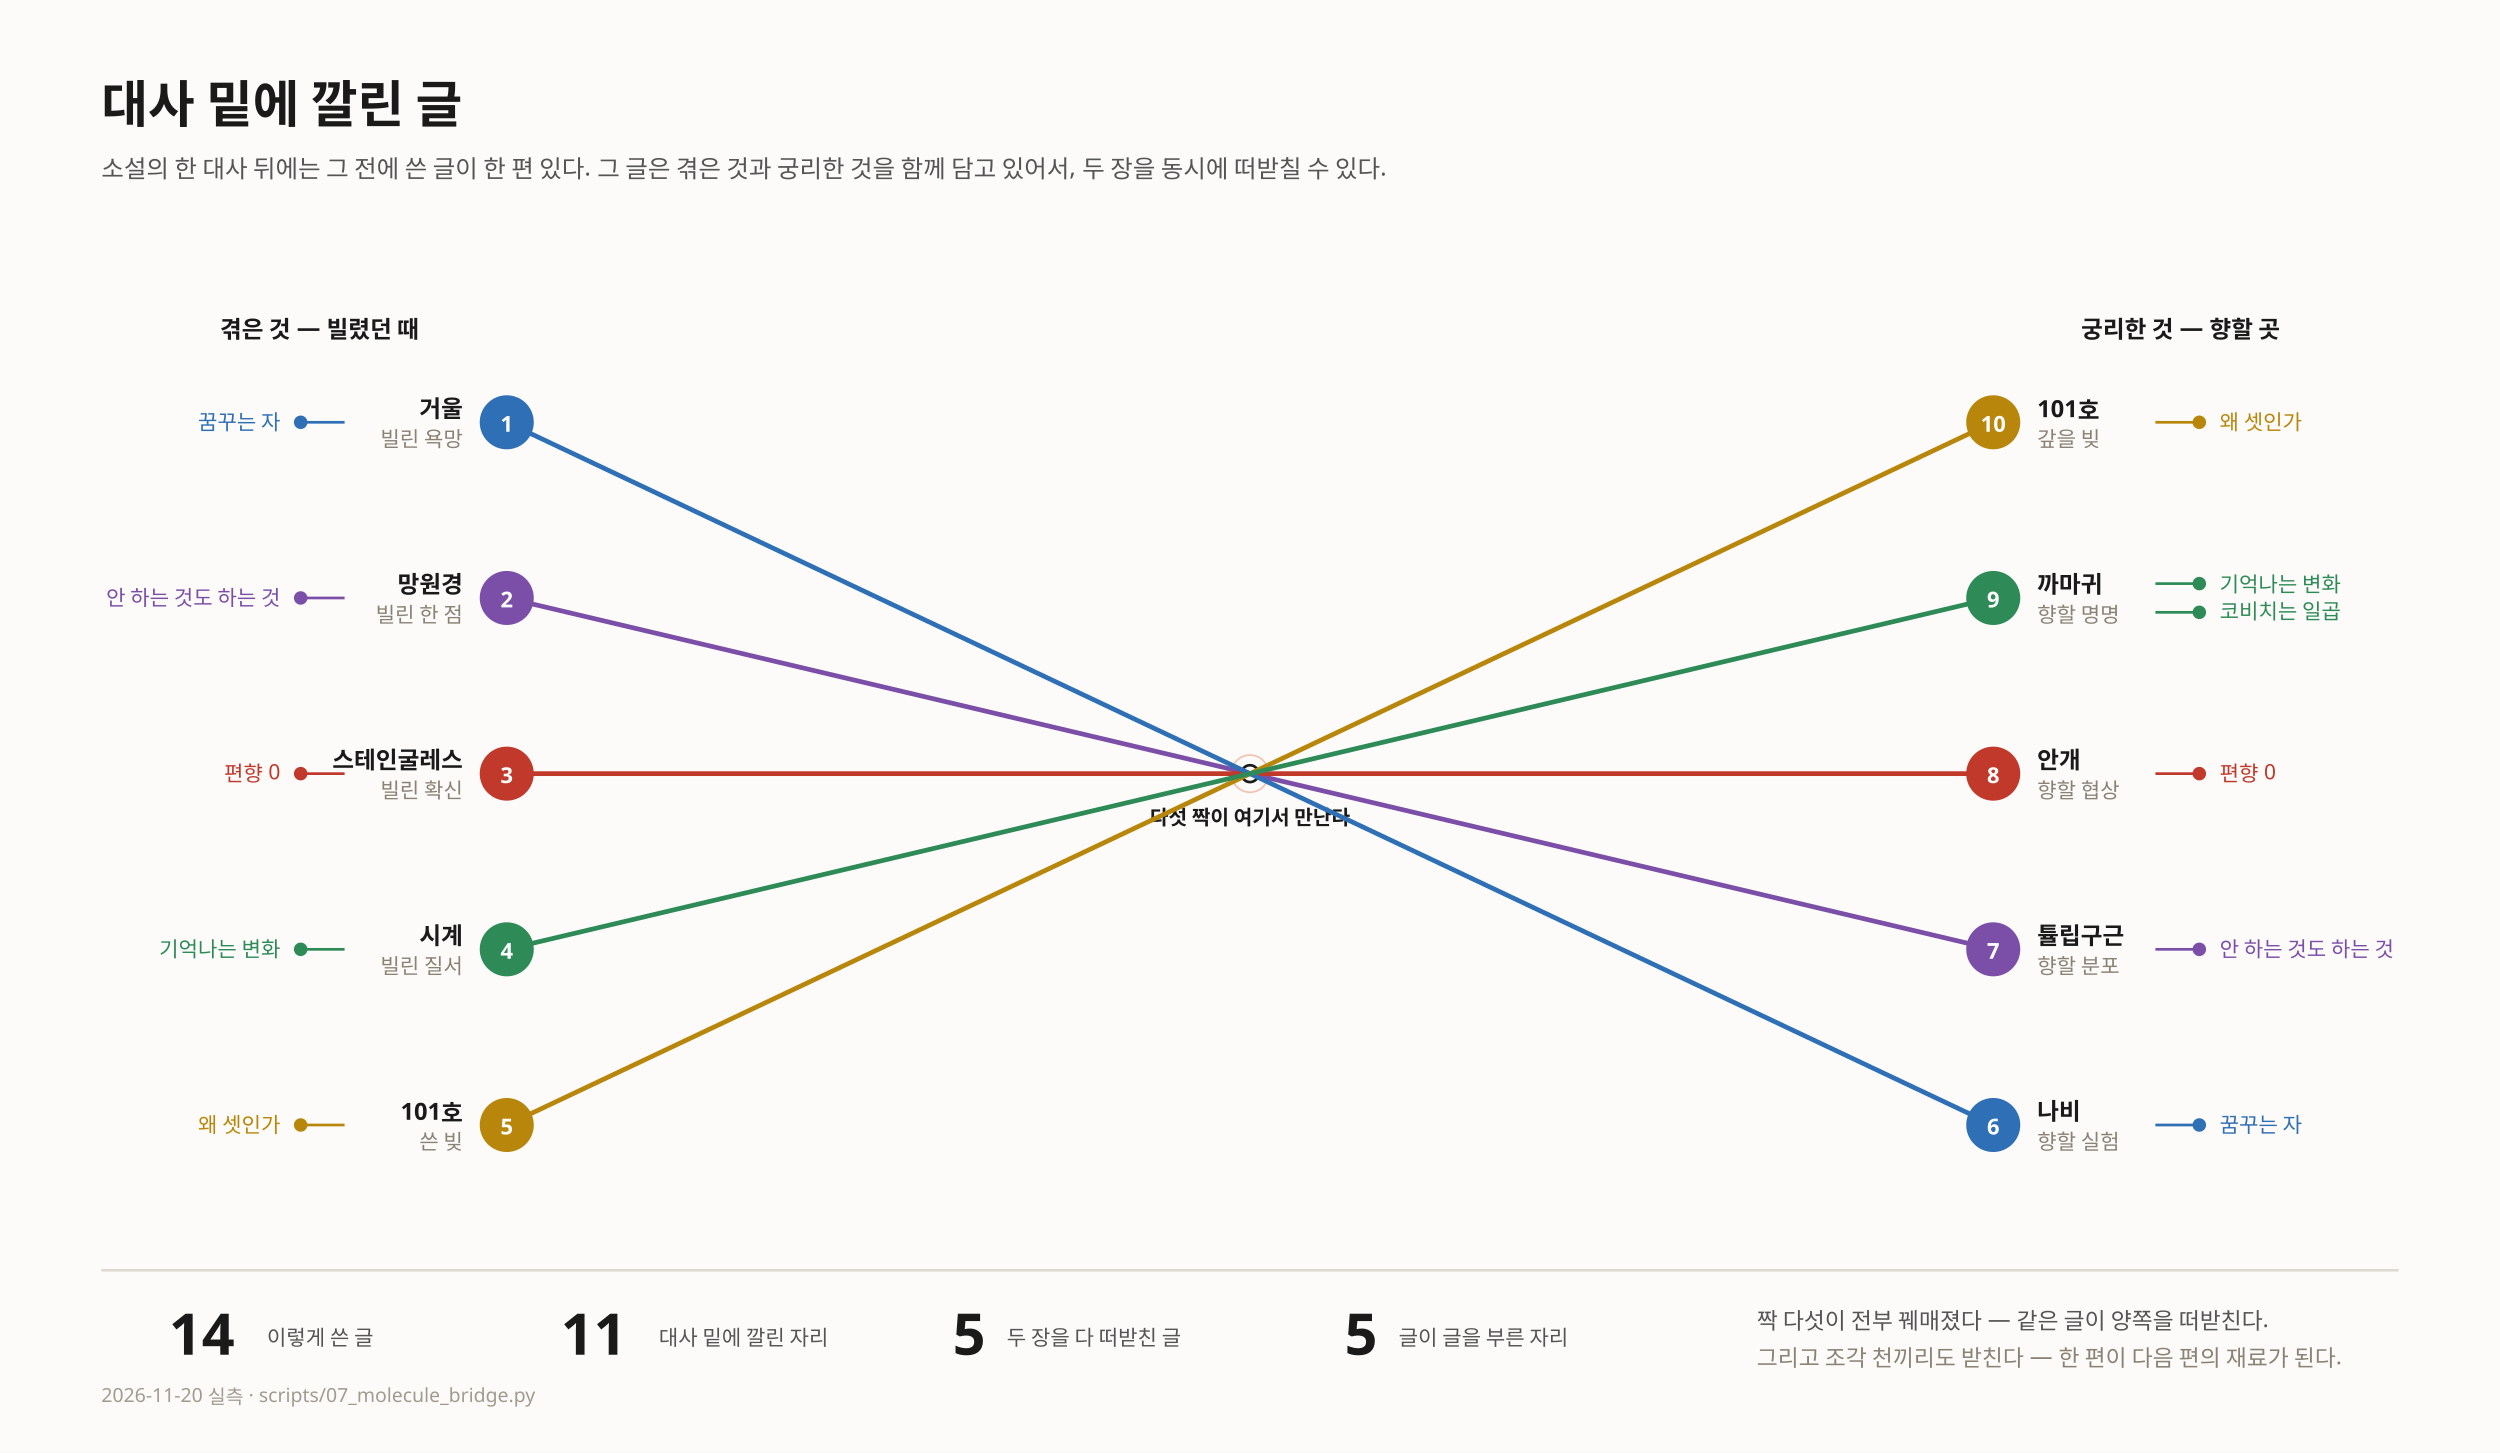
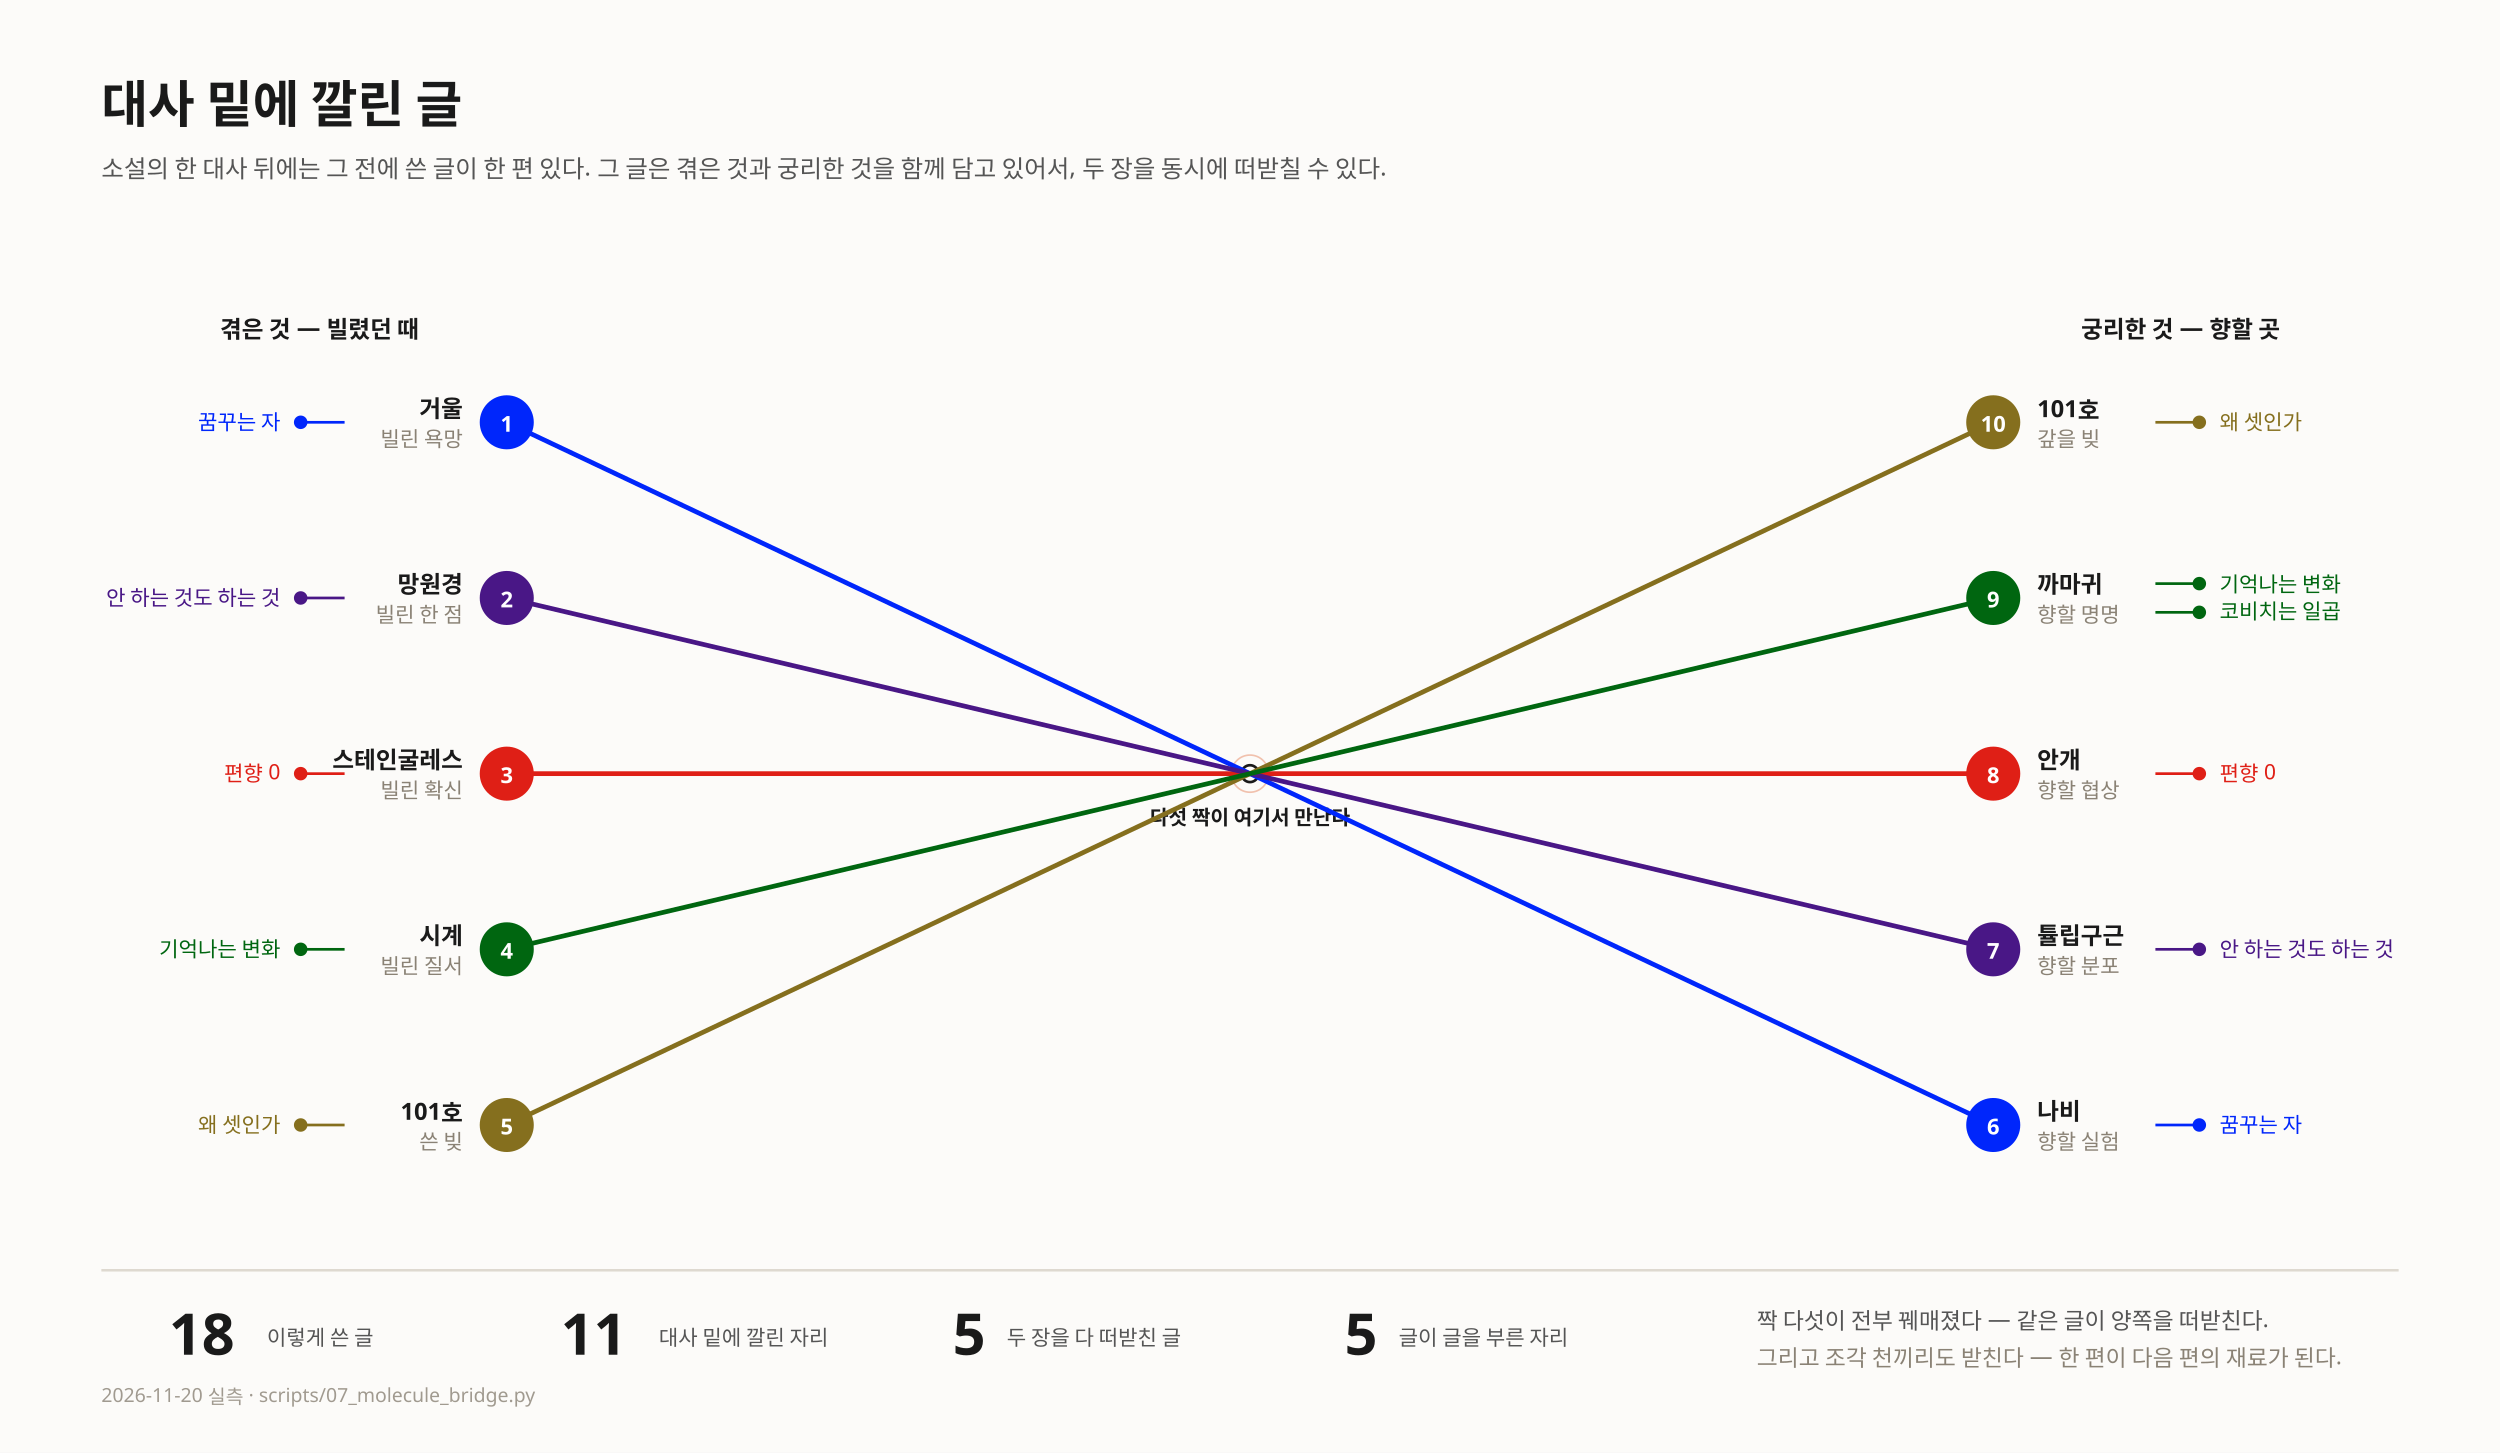
<svg xmlns="http://www.w3.org/2000/svg" viewBox="0 0 1480 860" width="1480" height="860">
  <rect width="1480" height="860" fill="#fcfbf9" />
  <text x="60" y="62" font-size="30" fill="#1a1a1a" text-anchor="start" font-weight="bold" opacity="1.0" font-family="Pretendard,AppleSDGothicNeo,sans-serif" dominant-baseline="middle">대사 밑에 깔린 글</text>
  <text x="60" y="100" font-size="14.5" fill="#555" text-anchor="start" font-weight="normal" opacity="1.0" font-family="Pretendard,AppleSDGothicNeo,sans-serif" dominant-baseline="middle">소설의 한 대사 뒤에는 그 전에 쓴 글이 한 편 있다. 그 글은 겪은 것과 궁리한 것을 함께 담고 있어서, 두 장을 동시에 떠받칠 수 있다.</text>
  <text x="248" y="195" font-size="14" fill="#1a1a1a" text-anchor="end" font-weight="bold" opacity="1.0" font-family="Pretendard,AppleSDGothicNeo,sans-serif" dominant-baseline="middle">겪은 것 — 빌렸던 때</text>
  <text x="1232" y="195" font-size="14" fill="#1a1a1a" text-anchor="start" font-weight="bold" opacity="1.0" font-family="Pretendard,AppleSDGothicNeo,sans-serif" dominant-baseline="middle">궁리한 것 — 향할 곳</text>
-   <line x1="300" y1="250" x2="1180" y2="666" stroke="#2F6FB5" stroke-width="2" opacity=".30" />
-   <line x1="300" y1="354" x2="1180" y2="562" stroke="#7B4FA8" stroke-width="2" opacity=".30" />
-   <line x1="300" y1="458" x2="1180" y2="458" stroke="#C0392B" stroke-width="2" opacity=".30" />
-   <line x1="300" y1="562" x2="1180" y2="354" stroke="#2E8B57" stroke-width="2" opacity=".30" />
-   <line x1="300" y1="666" x2="1180" y2="250" stroke="#B8860B" stroke-width="2" opacity=".30" />
+   <line x1="300" y1="250" x2="1180" y2="666" stroke="#0026FB" stroke-width="2" opacity=".30" />
+   <line x1="300" y1="354" x2="1180" y2="562" stroke="#491786" stroke-width="2" opacity=".30" />
+   <line x1="300" y1="458" x2="1180" y2="458" stroke="#DF1F16" stroke-width="2" opacity=".30" />
+   <line x1="300" y1="562" x2="1180" y2="354" stroke="#006610" stroke-width="2" opacity=".30" />
+   <line x1="300" y1="666" x2="1180" y2="250" stroke="#856F1E" stroke-width="2" opacity=".30" />
  <circle cx="740.0" cy="458" r="5" fill="#fcfbf9" stroke="#1a1a1a" stroke-width="1.6" />
  <rect x="654.0" y="474" width="172" height="20" rx="4" fill="#fcfbf9" />
  <text x="740" y="484" font-size="12" fill="#1a1a1a" text-anchor="middle" font-weight="bold" opacity="1.0" font-family="Pretendard,AppleSDGothicNeo,sans-serif" dominant-baseline="middle">다섯 짝이 여기서 만난다</text>
  <circle cx="740.0" cy="458" r="11" fill="none" stroke="#e06a3b" stroke-width="1" opacity=".4" />
-   <line x1="300" y1="354" x2="1180" y2="562" stroke="#7B4FA8" stroke-width="2.8" />
-   <line x1="300" y1="666" x2="1180" y2="250" stroke="#B8860B" stroke-width="2.8" />
-   <line x1="300" y1="458" x2="1180" y2="458" stroke="#C0392B" stroke-width="2.8" />
-   <line x1="300" y1="250" x2="1180" y2="666" stroke="#2F6FB5" stroke-width="2.8" />
-   <line x1="300" y1="562" x2="1180" y2="354" stroke="#2E8B57" stroke-width="2.8" />
-   <circle cx="300" cy="250" r="16" fill="#2F6FB5" />
+   <line x1="300" y1="250" x2="1180" y2="666" stroke="#0026FB" stroke-width="2.8" />
+   <line x1="300" y1="666" x2="1180" y2="250" stroke="#856F1E" stroke-width="2.8" />
+   <line x1="300" y1="458" x2="1180" y2="458" stroke="#DF1F16" stroke-width="2.8" />
+   <line x1="300" y1="354" x2="1180" y2="562" stroke="#491786" stroke-width="2.8" />
+   <line x1="300" y1="562" x2="1180" y2="354" stroke="#006610" stroke-width="2.8" />
+   <circle cx="300" cy="250" r="16" fill="#0026FB" />
  <text x="300" y="251" font-size="13" fill="#fff" text-anchor="middle" font-weight="bold" opacity="1.0" font-family="Pretendard,AppleSDGothicNeo,sans-serif" dominant-baseline="middle">1</text>
  <text x="274" y="242" font-size="14" fill="#1a1a1a" text-anchor="end" font-weight="bold" opacity="1.0" font-family="Pretendard,AppleSDGothicNeo,sans-serif" dominant-baseline="middle">거울</text>
  <text x="274" y="260" font-size="12.5" fill="#8a8275" text-anchor="end" font-weight="normal" opacity="1.0" font-family="Pretendard,AppleSDGothicNeo,sans-serif" dominant-baseline="middle">빌린 욕망</text>
-   <circle cx="300" cy="354" r="16" fill="#7B4FA8" />
+   <circle cx="300" cy="354" r="16" fill="#491786" />
  <text x="300" y="355" font-size="13" fill="#fff" text-anchor="middle" font-weight="bold" opacity="1.0" font-family="Pretendard,AppleSDGothicNeo,sans-serif" dominant-baseline="middle">2</text>
  <text x="274" y="346" font-size="14" fill="#1a1a1a" text-anchor="end" font-weight="bold" opacity="1.0" font-family="Pretendard,AppleSDGothicNeo,sans-serif" dominant-baseline="middle">망원경</text>
  <text x="274" y="364" font-size="12.5" fill="#8a8275" text-anchor="end" font-weight="normal" opacity="1.0" font-family="Pretendard,AppleSDGothicNeo,sans-serif" dominant-baseline="middle">빌린 한 점</text>
-   <circle cx="300" cy="458" r="16" fill="#C0392B" />
+   <circle cx="300" cy="458" r="16" fill="#DF1F16" />
  <text x="300" y="459" font-size="13" fill="#fff" text-anchor="middle" font-weight="bold" opacity="1.0" font-family="Pretendard,AppleSDGothicNeo,sans-serif" dominant-baseline="middle">3</text>
  <text x="274" y="450" font-size="14" fill="#1a1a1a" text-anchor="end" font-weight="bold" opacity="1.0" font-family="Pretendard,AppleSDGothicNeo,sans-serif" dominant-baseline="middle">스테인굴레스</text>
  <text x="274" y="468" font-size="12.5" fill="#8a8275" text-anchor="end" font-weight="normal" opacity="1.0" font-family="Pretendard,AppleSDGothicNeo,sans-serif" dominant-baseline="middle">빌린 확신</text>
-   <circle cx="300" cy="562" r="16" fill="#2E8B57" />
+   <circle cx="300" cy="562" r="16" fill="#006610" />
  <text x="300" y="563" font-size="13" fill="#fff" text-anchor="middle" font-weight="bold" opacity="1.0" font-family="Pretendard,AppleSDGothicNeo,sans-serif" dominant-baseline="middle">4</text>
  <text x="274" y="554" font-size="14" fill="#1a1a1a" text-anchor="end" font-weight="bold" opacity="1.0" font-family="Pretendard,AppleSDGothicNeo,sans-serif" dominant-baseline="middle">시계</text>
  <text x="274" y="572" font-size="12.5" fill="#8a8275" text-anchor="end" font-weight="normal" opacity="1.0" font-family="Pretendard,AppleSDGothicNeo,sans-serif" dominant-baseline="middle">빌린 질서</text>
-   <circle cx="300" cy="666" r="16" fill="#B8860B" />
+   <circle cx="300" cy="666" r="16" fill="#856F1E" />
  <text x="300" y="667" font-size="13" fill="#fff" text-anchor="middle" font-weight="bold" opacity="1.0" font-family="Pretendard,AppleSDGothicNeo,sans-serif" dominant-baseline="middle">5</text>
  <text x="274" y="658" font-size="14" fill="#1a1a1a" text-anchor="end" font-weight="bold" opacity="1.0" font-family="Pretendard,AppleSDGothicNeo,sans-serif" dominant-baseline="middle">101호</text>
  <text x="274" y="676" font-size="12.5" fill="#8a8275" text-anchor="end" font-weight="normal" opacity="1.0" font-family="Pretendard,AppleSDGothicNeo,sans-serif" dominant-baseline="middle">쓴 빚</text>
-   <circle cx="1180" cy="250" r="16" fill="#B8860B" />
+   <circle cx="1180" cy="250" r="16" fill="#856F1E" />
  <text x="1180" y="251" font-size="13" fill="#fff" text-anchor="middle" font-weight="bold" opacity="1.0" font-family="Pretendard,AppleSDGothicNeo,sans-serif" dominant-baseline="middle">10</text>
  <text x="1206" y="242" font-size="14" fill="#1a1a1a" text-anchor="start" font-weight="bold" opacity="1.0" font-family="Pretendard,AppleSDGothicNeo,sans-serif" dominant-baseline="middle">101호</text>
  <text x="1206" y="260" font-size="12.5" fill="#8a8275" text-anchor="start" font-weight="normal" opacity="1.0" font-family="Pretendard,AppleSDGothicNeo,sans-serif" dominant-baseline="middle">갚을 빚</text>
-   <circle cx="1180" cy="354" r="16" fill="#2E8B57" />
+   <circle cx="1180" cy="354" r="16" fill="#006610" />
  <text x="1180" y="355" font-size="13" fill="#fff" text-anchor="middle" font-weight="bold" opacity="1.0" font-family="Pretendard,AppleSDGothicNeo,sans-serif" dominant-baseline="middle">9</text>
  <text x="1206" y="346" font-size="14" fill="#1a1a1a" text-anchor="start" font-weight="bold" opacity="1.0" font-family="Pretendard,AppleSDGothicNeo,sans-serif" dominant-baseline="middle">까마귀</text>
  <text x="1206" y="364" font-size="12.5" fill="#8a8275" text-anchor="start" font-weight="normal" opacity="1.0" font-family="Pretendard,AppleSDGothicNeo,sans-serif" dominant-baseline="middle">향할 명명</text>
-   <circle cx="1180" cy="458" r="16" fill="#C0392B" />
+   <circle cx="1180" cy="458" r="16" fill="#DF1F16" />
  <text x="1180" y="459" font-size="13" fill="#fff" text-anchor="middle" font-weight="bold" opacity="1.0" font-family="Pretendard,AppleSDGothicNeo,sans-serif" dominant-baseline="middle">8</text>
  <text x="1206" y="450" font-size="14" fill="#1a1a1a" text-anchor="start" font-weight="bold" opacity="1.0" font-family="Pretendard,AppleSDGothicNeo,sans-serif" dominant-baseline="middle">안개</text>
  <text x="1206" y="468" font-size="12.5" fill="#8a8275" text-anchor="start" font-weight="normal" opacity="1.0" font-family="Pretendard,AppleSDGothicNeo,sans-serif" dominant-baseline="middle">향할 협상</text>
-   <circle cx="1180" cy="562" r="16" fill="#7B4FA8" />
+   <circle cx="1180" cy="562" r="16" fill="#491786" />
  <text x="1180" y="563" font-size="13" fill="#fff" text-anchor="middle" font-weight="bold" opacity="1.0" font-family="Pretendard,AppleSDGothicNeo,sans-serif" dominant-baseline="middle">7</text>
  <text x="1206" y="554" font-size="14" fill="#1a1a1a" text-anchor="start" font-weight="bold" opacity="1.0" font-family="Pretendard,AppleSDGothicNeo,sans-serif" dominant-baseline="middle">튤립구근</text>
  <text x="1206" y="572" font-size="12.5" fill="#8a8275" text-anchor="start" font-weight="normal" opacity="1.0" font-family="Pretendard,AppleSDGothicNeo,sans-serif" dominant-baseline="middle">향할 분포</text>
-   <circle cx="1180" cy="666" r="16" fill="#2F6FB5" />
+   <circle cx="1180" cy="666" r="16" fill="#0026FB" />
  <text x="1180" y="667" font-size="13" fill="#fff" text-anchor="middle" font-weight="bold" opacity="1.0" font-family="Pretendard,AppleSDGothicNeo,sans-serif" dominant-baseline="middle">6</text>
  <text x="1206" y="658" font-size="14" fill="#1a1a1a" text-anchor="start" font-weight="bold" opacity="1.0" font-family="Pretendard,AppleSDGothicNeo,sans-serif" dominant-baseline="middle">나비</text>
  <text x="1206" y="676" font-size="12.5" fill="#8a8275" text-anchor="start" font-weight="normal" opacity="1.0" font-family="Pretendard,AppleSDGothicNeo,sans-serif" dominant-baseline="middle">향할 실험</text>
-   <line x1="204" y1="250.0" x2="178" y2="250.0" stroke="#2F6FB5" stroke-width="1.6" />
-   <circle cx="178" cy="250.0" r="4" fill="#2F6FB5" />
-   <text x="166" y="250" font-size="12.5" fill="#2F6FB5" text-anchor="end" font-weight="normal" opacity="1.0" font-family="Pretendard,AppleSDGothicNeo,sans-serif" dominant-baseline="middle">꿈꾸는 자</text>
-   <line x1="204" y1="354.0" x2="178" y2="354.0" stroke="#7B4FA8" stroke-width="1.6" />
-   <circle cx="178" cy="354.0" r="4" fill="#7B4FA8" />
-   <text x="166" y="354" font-size="12.5" fill="#7B4FA8" text-anchor="end" font-weight="normal" opacity="1.0" font-family="Pretendard,AppleSDGothicNeo,sans-serif" dominant-baseline="middle">안 하는 것도 하는 것</text>
-   <line x1="204" y1="458.0" x2="178" y2="458.0" stroke="#C0392B" stroke-width="1.6" />
-   <circle cx="178" cy="458.0" r="4" fill="#C0392B" />
-   <text x="166" y="458" font-size="12.5" fill="#C0392B" text-anchor="end" font-weight="normal" opacity="1.0" font-family="Pretendard,AppleSDGothicNeo,sans-serif" dominant-baseline="middle">편향 0</text>
-   <line x1="204" y1="562.0" x2="178" y2="562.0" stroke="#2E8B57" stroke-width="1.6" />
-   <circle cx="178" cy="562.0" r="4" fill="#2E8B57" />
-   <text x="166" y="562" font-size="12.5" fill="#2E8B57" text-anchor="end" font-weight="normal" opacity="1.0" font-family="Pretendard,AppleSDGothicNeo,sans-serif" dominant-baseline="middle">기억나는 변화</text>
-   <line x1="204" y1="666.0" x2="178" y2="666.0" stroke="#B8860B" stroke-width="1.6" />
-   <circle cx="178" cy="666.0" r="4" fill="#B8860B" />
-   <text x="166" y="666" font-size="12.5" fill="#B8860B" text-anchor="end" font-weight="normal" opacity="1.0" font-family="Pretendard,AppleSDGothicNeo,sans-serif" dominant-baseline="middle">왜 셋인가</text>
-   <line x1="1276" y1="250.0" x2="1302" y2="250.0" stroke="#B8860B" stroke-width="1.6" />
-   <circle cx="1302" cy="250.0" r="4" fill="#B8860B" />
-   <text x="1314" y="250" font-size="12.5" fill="#B8860B" text-anchor="start" font-weight="normal" opacity="1.0" font-family="Pretendard,AppleSDGothicNeo,sans-serif" dominant-baseline="middle">왜 셋인가</text>
-   <line x1="1276" y1="345.5" x2="1302" y2="345.5" stroke="#2E8B57" stroke-width="1.6" />
-   <circle cx="1302" cy="345.5" r="4" fill="#2E8B57" />
-   <text x="1314" y="346" font-size="12.5" fill="#2E8B57" text-anchor="start" font-weight="normal" opacity="1.0" font-family="Pretendard,AppleSDGothicNeo,sans-serif" dominant-baseline="middle">기억나는 변화</text>
-   <line x1="1276" y1="362.5" x2="1302" y2="362.5" stroke="#2E8B57" stroke-width="1.6" />
-   <circle cx="1302" cy="362.5" r="4" fill="#2E8B57" />
-   <text x="1314" y="362" font-size="12.5" fill="#2E8B57" text-anchor="start" font-weight="normal" opacity="1.0" font-family="Pretendard,AppleSDGothicNeo,sans-serif" dominant-baseline="middle">코비치는 일곱</text>
-   <line x1="1276" y1="458.0" x2="1302" y2="458.0" stroke="#C0392B" stroke-width="1.6" />
-   <circle cx="1302" cy="458.0" r="4" fill="#C0392B" />
-   <text x="1314" y="458" font-size="12.5" fill="#C0392B" text-anchor="start" font-weight="normal" opacity="1.0" font-family="Pretendard,AppleSDGothicNeo,sans-serif" dominant-baseline="middle">편향 0</text>
-   <line x1="1276" y1="562.0" x2="1302" y2="562.0" stroke="#7B4FA8" stroke-width="1.6" />
-   <circle cx="1302" cy="562.0" r="4" fill="#7B4FA8" />
-   <text x="1314" y="562" font-size="12.5" fill="#7B4FA8" text-anchor="start" font-weight="normal" opacity="1.0" font-family="Pretendard,AppleSDGothicNeo,sans-serif" dominant-baseline="middle">안 하는 것도 하는 것</text>
-   <line x1="1276" y1="666.0" x2="1302" y2="666.0" stroke="#2F6FB5" stroke-width="1.6" />
-   <circle cx="1302" cy="666.0" r="4" fill="#2F6FB5" />
-   <text x="1314" y="666" font-size="12.5" fill="#2F6FB5" text-anchor="start" font-weight="normal" opacity="1.0" font-family="Pretendard,AppleSDGothicNeo,sans-serif" dominant-baseline="middle">꿈꾸는 자</text>
+   <line x1="204" y1="250.0" x2="178" y2="250.0" stroke="#0026FB" stroke-width="1.6" />
+   <circle cx="178" cy="250.0" r="4" fill="#0026FB" />
+   <text x="166" y="250" font-size="12.5" fill="#0026FB" text-anchor="end" font-weight="normal" opacity="1.0" font-family="Pretendard,AppleSDGothicNeo,sans-serif" dominant-baseline="middle">꿈꾸는 자</text>
+   <line x1="204" y1="354.0" x2="178" y2="354.0" stroke="#491786" stroke-width="1.6" />
+   <circle cx="178" cy="354.0" r="4" fill="#491786" />
+   <text x="166" y="354" font-size="12.5" fill="#491786" text-anchor="end" font-weight="normal" opacity="1.0" font-family="Pretendard,AppleSDGothicNeo,sans-serif" dominant-baseline="middle">안 하는 것도 하는 것</text>
+   <line x1="204" y1="458.0" x2="178" y2="458.0" stroke="#DF1F16" stroke-width="1.6" />
+   <circle cx="178" cy="458.0" r="4" fill="#DF1F16" />
+   <text x="166" y="458" font-size="12.5" fill="#DF1F16" text-anchor="end" font-weight="normal" opacity="1.0" font-family="Pretendard,AppleSDGothicNeo,sans-serif" dominant-baseline="middle">편향 0</text>
+   <line x1="204" y1="562.0" x2="178" y2="562.0" stroke="#006610" stroke-width="1.6" />
+   <circle cx="178" cy="562.0" r="4" fill="#006610" />
+   <text x="166" y="562" font-size="12.5" fill="#006610" text-anchor="end" font-weight="normal" opacity="1.0" font-family="Pretendard,AppleSDGothicNeo,sans-serif" dominant-baseline="middle">기억나는 변화</text>
+   <line x1="204" y1="666.0" x2="178" y2="666.0" stroke="#856F1E" stroke-width="1.6" />
+   <circle cx="178" cy="666.0" r="4" fill="#856F1E" />
+   <text x="166" y="666" font-size="12.5" fill="#856F1E" text-anchor="end" font-weight="normal" opacity="1.0" font-family="Pretendard,AppleSDGothicNeo,sans-serif" dominant-baseline="middle">왜 셋인가</text>
+   <line x1="1276" y1="250.0" x2="1302" y2="250.0" stroke="#856F1E" stroke-width="1.6" />
+   <circle cx="1302" cy="250.0" r="4" fill="#856F1E" />
+   <text x="1314" y="250" font-size="12.5" fill="#856F1E" text-anchor="start" font-weight="normal" opacity="1.0" font-family="Pretendard,AppleSDGothicNeo,sans-serif" dominant-baseline="middle">왜 셋인가</text>
+   <line x1="1276" y1="345.5" x2="1302" y2="345.5" stroke="#006610" stroke-width="1.6" />
+   <circle cx="1302" cy="345.5" r="4" fill="#006610" />
+   <text x="1314" y="346" font-size="12.5" fill="#006610" text-anchor="start" font-weight="normal" opacity="1.0" font-family="Pretendard,AppleSDGothicNeo,sans-serif" dominant-baseline="middle">기억나는 변화</text>
+   <line x1="1276" y1="362.5" x2="1302" y2="362.5" stroke="#006610" stroke-width="1.6" />
+   <circle cx="1302" cy="362.5" r="4" fill="#006610" />
+   <text x="1314" y="362" font-size="12.5" fill="#006610" text-anchor="start" font-weight="normal" opacity="1.0" font-family="Pretendard,AppleSDGothicNeo,sans-serif" dominant-baseline="middle">코비치는 일곱</text>
+   <line x1="1276" y1="458.0" x2="1302" y2="458.0" stroke="#DF1F16" stroke-width="1.6" />
+   <circle cx="1302" cy="458.0" r="4" fill="#DF1F16" />
+   <text x="1314" y="458" font-size="12.5" fill="#DF1F16" text-anchor="start" font-weight="normal" opacity="1.0" font-family="Pretendard,AppleSDGothicNeo,sans-serif" dominant-baseline="middle">편향 0</text>
+   <line x1="1276" y1="562.0" x2="1302" y2="562.0" stroke="#491786" stroke-width="1.6" />
+   <circle cx="1302" cy="562.0" r="4" fill="#491786" />
+   <text x="1314" y="562" font-size="12.5" fill="#491786" text-anchor="start" font-weight="normal" opacity="1.0" font-family="Pretendard,AppleSDGothicNeo,sans-serif" dominant-baseline="middle">안 하는 것도 하는 것</text>
+   <line x1="1276" y1="666.0" x2="1302" y2="666.0" stroke="#0026FB" stroke-width="1.6" />
+   <circle cx="1302" cy="666.0" r="4" fill="#0026FB" />
+   <text x="1314" y="666" font-size="12.5" fill="#0026FB" text-anchor="start" font-weight="normal" opacity="1.0" font-family="Pretendard,AppleSDGothicNeo,sans-serif" dominant-baseline="middle">꿈꾸는 자</text>
  <line x1="60" y1="752" x2="1420" y2="752" stroke="#ded9d0" stroke-width="1.5" />
-   <text x="100" y="790" font-size="34" fill="#1a1a1a" text-anchor="start" font-weight="bold" opacity="1.0" font-family="Pretendard,AppleSDGothicNeo,sans-serif" dominant-baseline="middle">14</text>
+   <text x="100" y="790" font-size="34" fill="#1a1a1a" text-anchor="start" font-weight="bold" opacity="1.0" font-family="Pretendard,AppleSDGothicNeo,sans-serif" dominant-baseline="middle">18</text>
  <text x="158" y="792" font-size="12.5" fill="#555" text-anchor="start" font-weight="normal" opacity="1.0" font-family="Pretendard,AppleSDGothicNeo,sans-serif" dominant-baseline="middle">이렇게 쓴 글</text>
  <text x="332" y="790" font-size="34" fill="#1a1a1a" text-anchor="start" font-weight="bold" opacity="1.0" font-family="Pretendard,AppleSDGothicNeo,sans-serif" dominant-baseline="middle">11</text>
  <text x="390" y="792" font-size="12.5" fill="#555" text-anchor="start" font-weight="normal" opacity="1.0" font-family="Pretendard,AppleSDGothicNeo,sans-serif" dominant-baseline="middle">대사 밑에 깔린 자리</text>
  <text x="564" y="790" font-size="34" fill="#1a1a1a" text-anchor="start" font-weight="bold" opacity="1.0" font-family="Pretendard,AppleSDGothicNeo,sans-serif" dominant-baseline="middle">5</text>
  <text x="596" y="792" font-size="12.5" fill="#555" text-anchor="start" font-weight="normal" opacity="1.0" font-family="Pretendard,AppleSDGothicNeo,sans-serif" dominant-baseline="middle">두 장을 다 떠받친 글</text>
  <text x="796" y="790" font-size="34" fill="#1a1a1a" text-anchor="start" font-weight="bold" opacity="1.0" font-family="Pretendard,AppleSDGothicNeo,sans-serif" dominant-baseline="middle">5</text>
  <text x="828" y="792" font-size="12.5" fill="#555" text-anchor="start" font-weight="normal" opacity="1.0" font-family="Pretendard,AppleSDGothicNeo,sans-serif" dominant-baseline="middle">글이 글을 부른 자리</text>
  <text x="1040" y="782" font-size="13.5" fill="#555" text-anchor="start" font-weight="normal" opacity="1.0" font-family="Pretendard,AppleSDGothicNeo,sans-serif" dominant-baseline="middle">짝 다섯이 전부 꿰매졌다 — 같은 글이 양쪽을 떠받친다.</text>
  <text x="1040" y="804" font-size="13.5" fill="#8a8275" text-anchor="start" font-weight="normal" opacity="1.0" font-family="Pretendard,AppleSDGothicNeo,sans-serif" dominant-baseline="middle">그리고 조각 천끼리도 받친다 — 한 편이 다음 편의 재료가 된다.</text>
  <text x="60" y="826" font-size="11.5" fill="#8a8275" text-anchor="start" font-weight="normal" opacity="0.8" font-family="Pretendard,AppleSDGothicNeo,sans-serif" dominant-baseline="middle">2026-11-20 실측 · scripts/07_molecule_bridge.py</text>
</svg>
